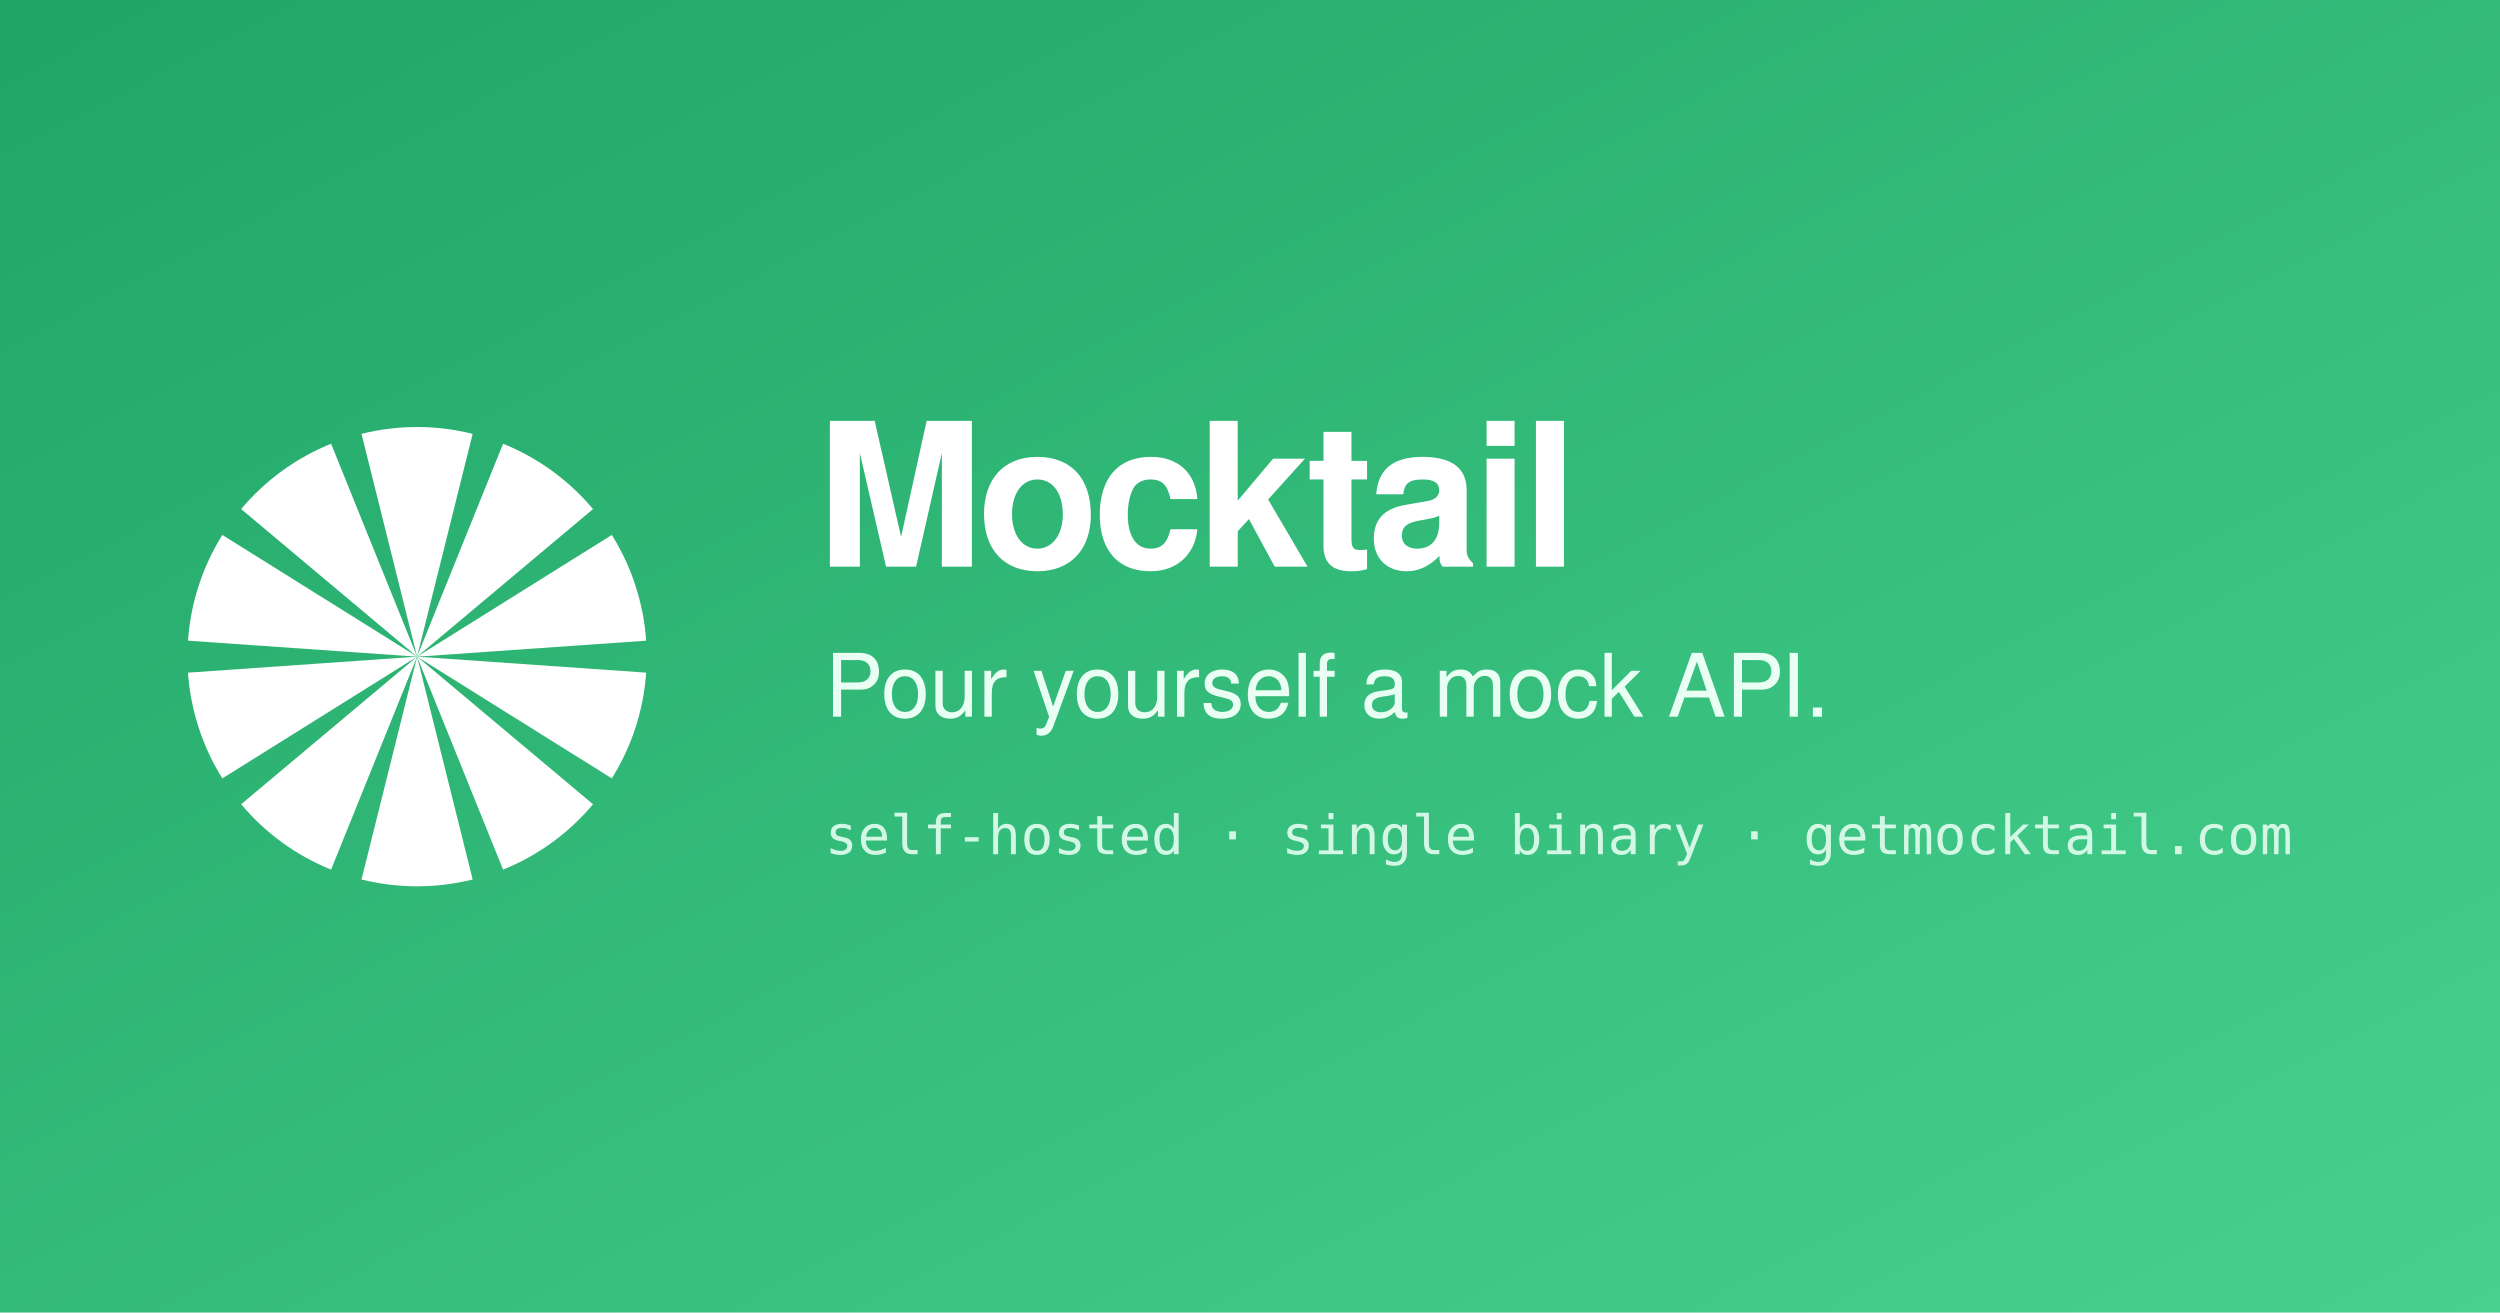
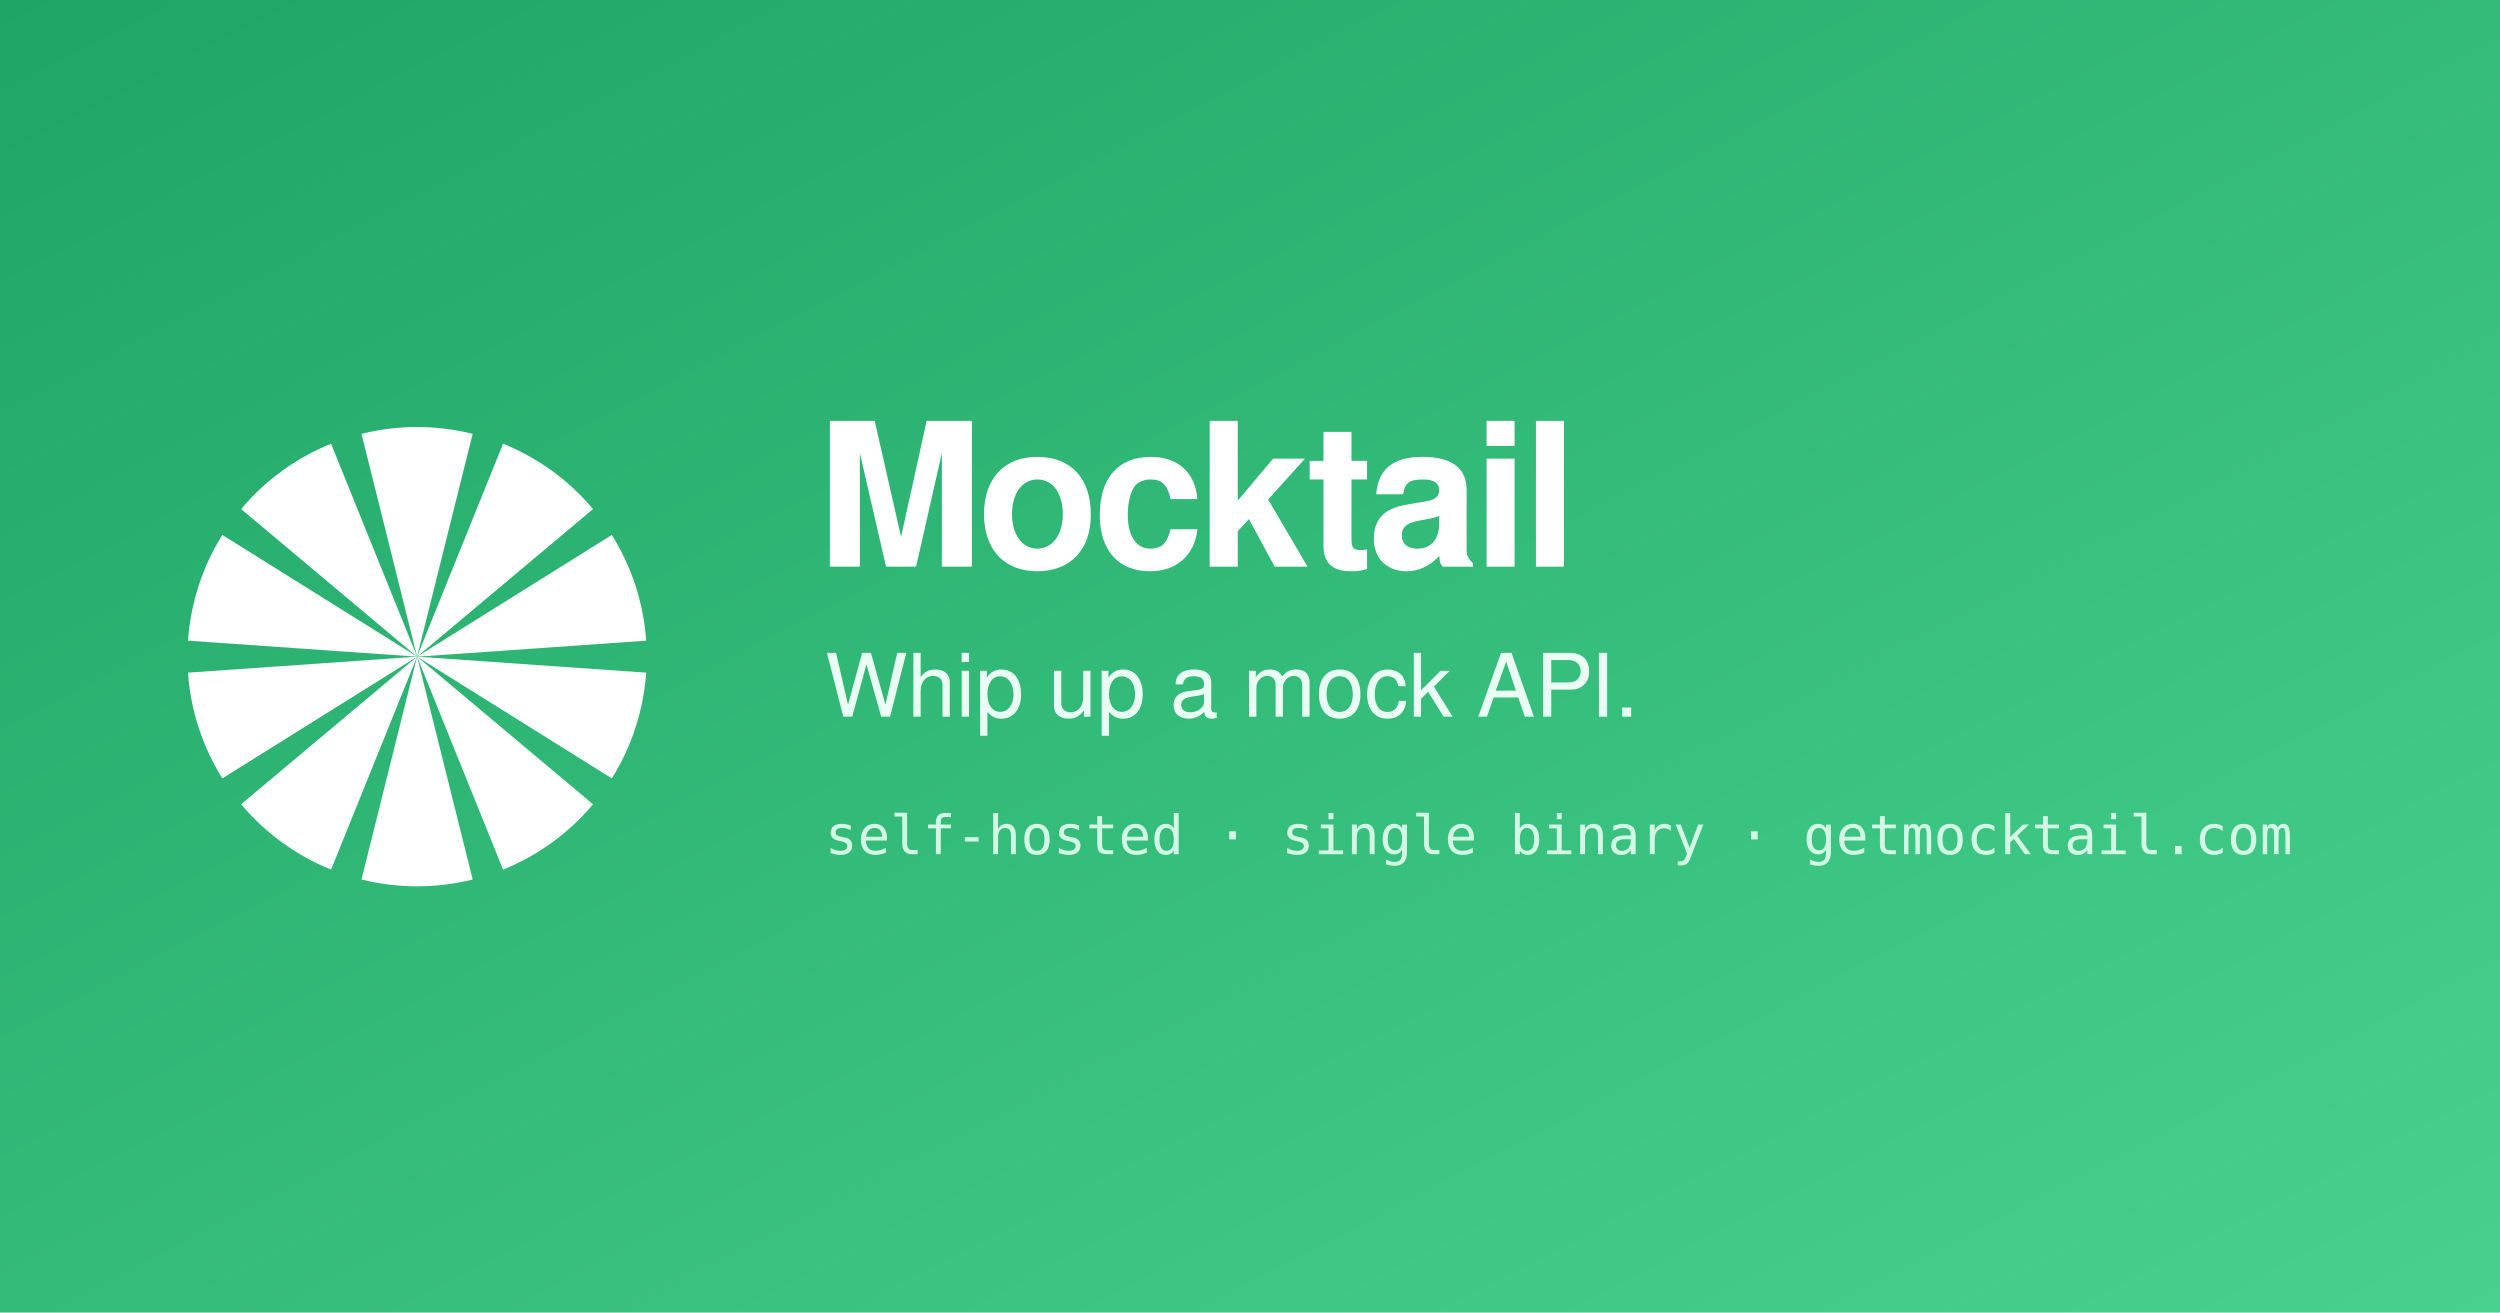
<svg xmlns="http://www.w3.org/2000/svg" viewBox="0 0 1200 630" width="1200" height="630">
  <defs>
    <linearGradient id="g" x1="0" y1="0" x2="1" y2="1">
      <stop offset="0" stop-color="#1fa566" />
      <stop offset="1" stop-color="#48d18e" />
    </linearGradient>
  </defs>
  <rect width="1200" height="630" fill="url(#g)" />
  <g fill="#ffffff" transform="translate(61 176) scale(5.8)">
    <path d="M24 24 19.40 5.56A19 19 0 0 1 28.60 5.56Z" />
    <path d="M24 24 19.40 5.56A19 19 0 0 1 28.60 5.56Z" transform="rotate(36 24 24)" />
    <path d="M24 24 19.40 5.56A19 19 0 0 1 28.60 5.56Z" transform="rotate(72 24 24)" />
    <path d="M24 24 19.40 5.56A19 19 0 0 1 28.60 5.56Z" transform="rotate(108 24 24)" />
    <path d="M24 24 19.40 5.56A19 19 0 0 1 28.60 5.56Z" transform="rotate(144 24 24)" />
    <path d="M24 24 19.40 5.56A19 19 0 0 1 28.60 5.56Z" transform="rotate(180 24 24)" />
    <path d="M24 24 19.40 5.56A19 19 0 0 1 28.60 5.56Z" transform="rotate(216 24 24)" />
    <path d="M24 24 19.40 5.56A19 19 0 0 1 28.60 5.56Z" transform="rotate(252 24 24)" />
    <path d="M24 24 19.40 5.56A19 19 0 0 1 28.60 5.56Z" transform="rotate(288 24 24)" />
    <path d="M24 24 19.40 5.56A19 19 0 0 1 28.60 5.56Z" transform="rotate(324 24 24)" />
  </g>
  <text x="392" y="272" font-family="Helvetica, Arial, sans-serif" font-size="96" font-weight="700" fill="#ffffff" letter-spacing="-3">Mocktail</text>
-   <text x="396" y="344" font-family="Helvetica, Arial, sans-serif" font-size="42" font-weight="400" fill="#eafff4">Pour yourself a mock API.</text>
+   <text x="396" y="344" font-family="Helvetica, Arial, sans-serif" font-size="42" font-weight="400" fill="#eafff4">Whip up a mock API.</text>
  <text x="396" y="410" font-family="Menlo, monospace" font-size="26" fill="#d3f7e5">self-hosted · single binary · getmocktail.com</text>
</svg>
